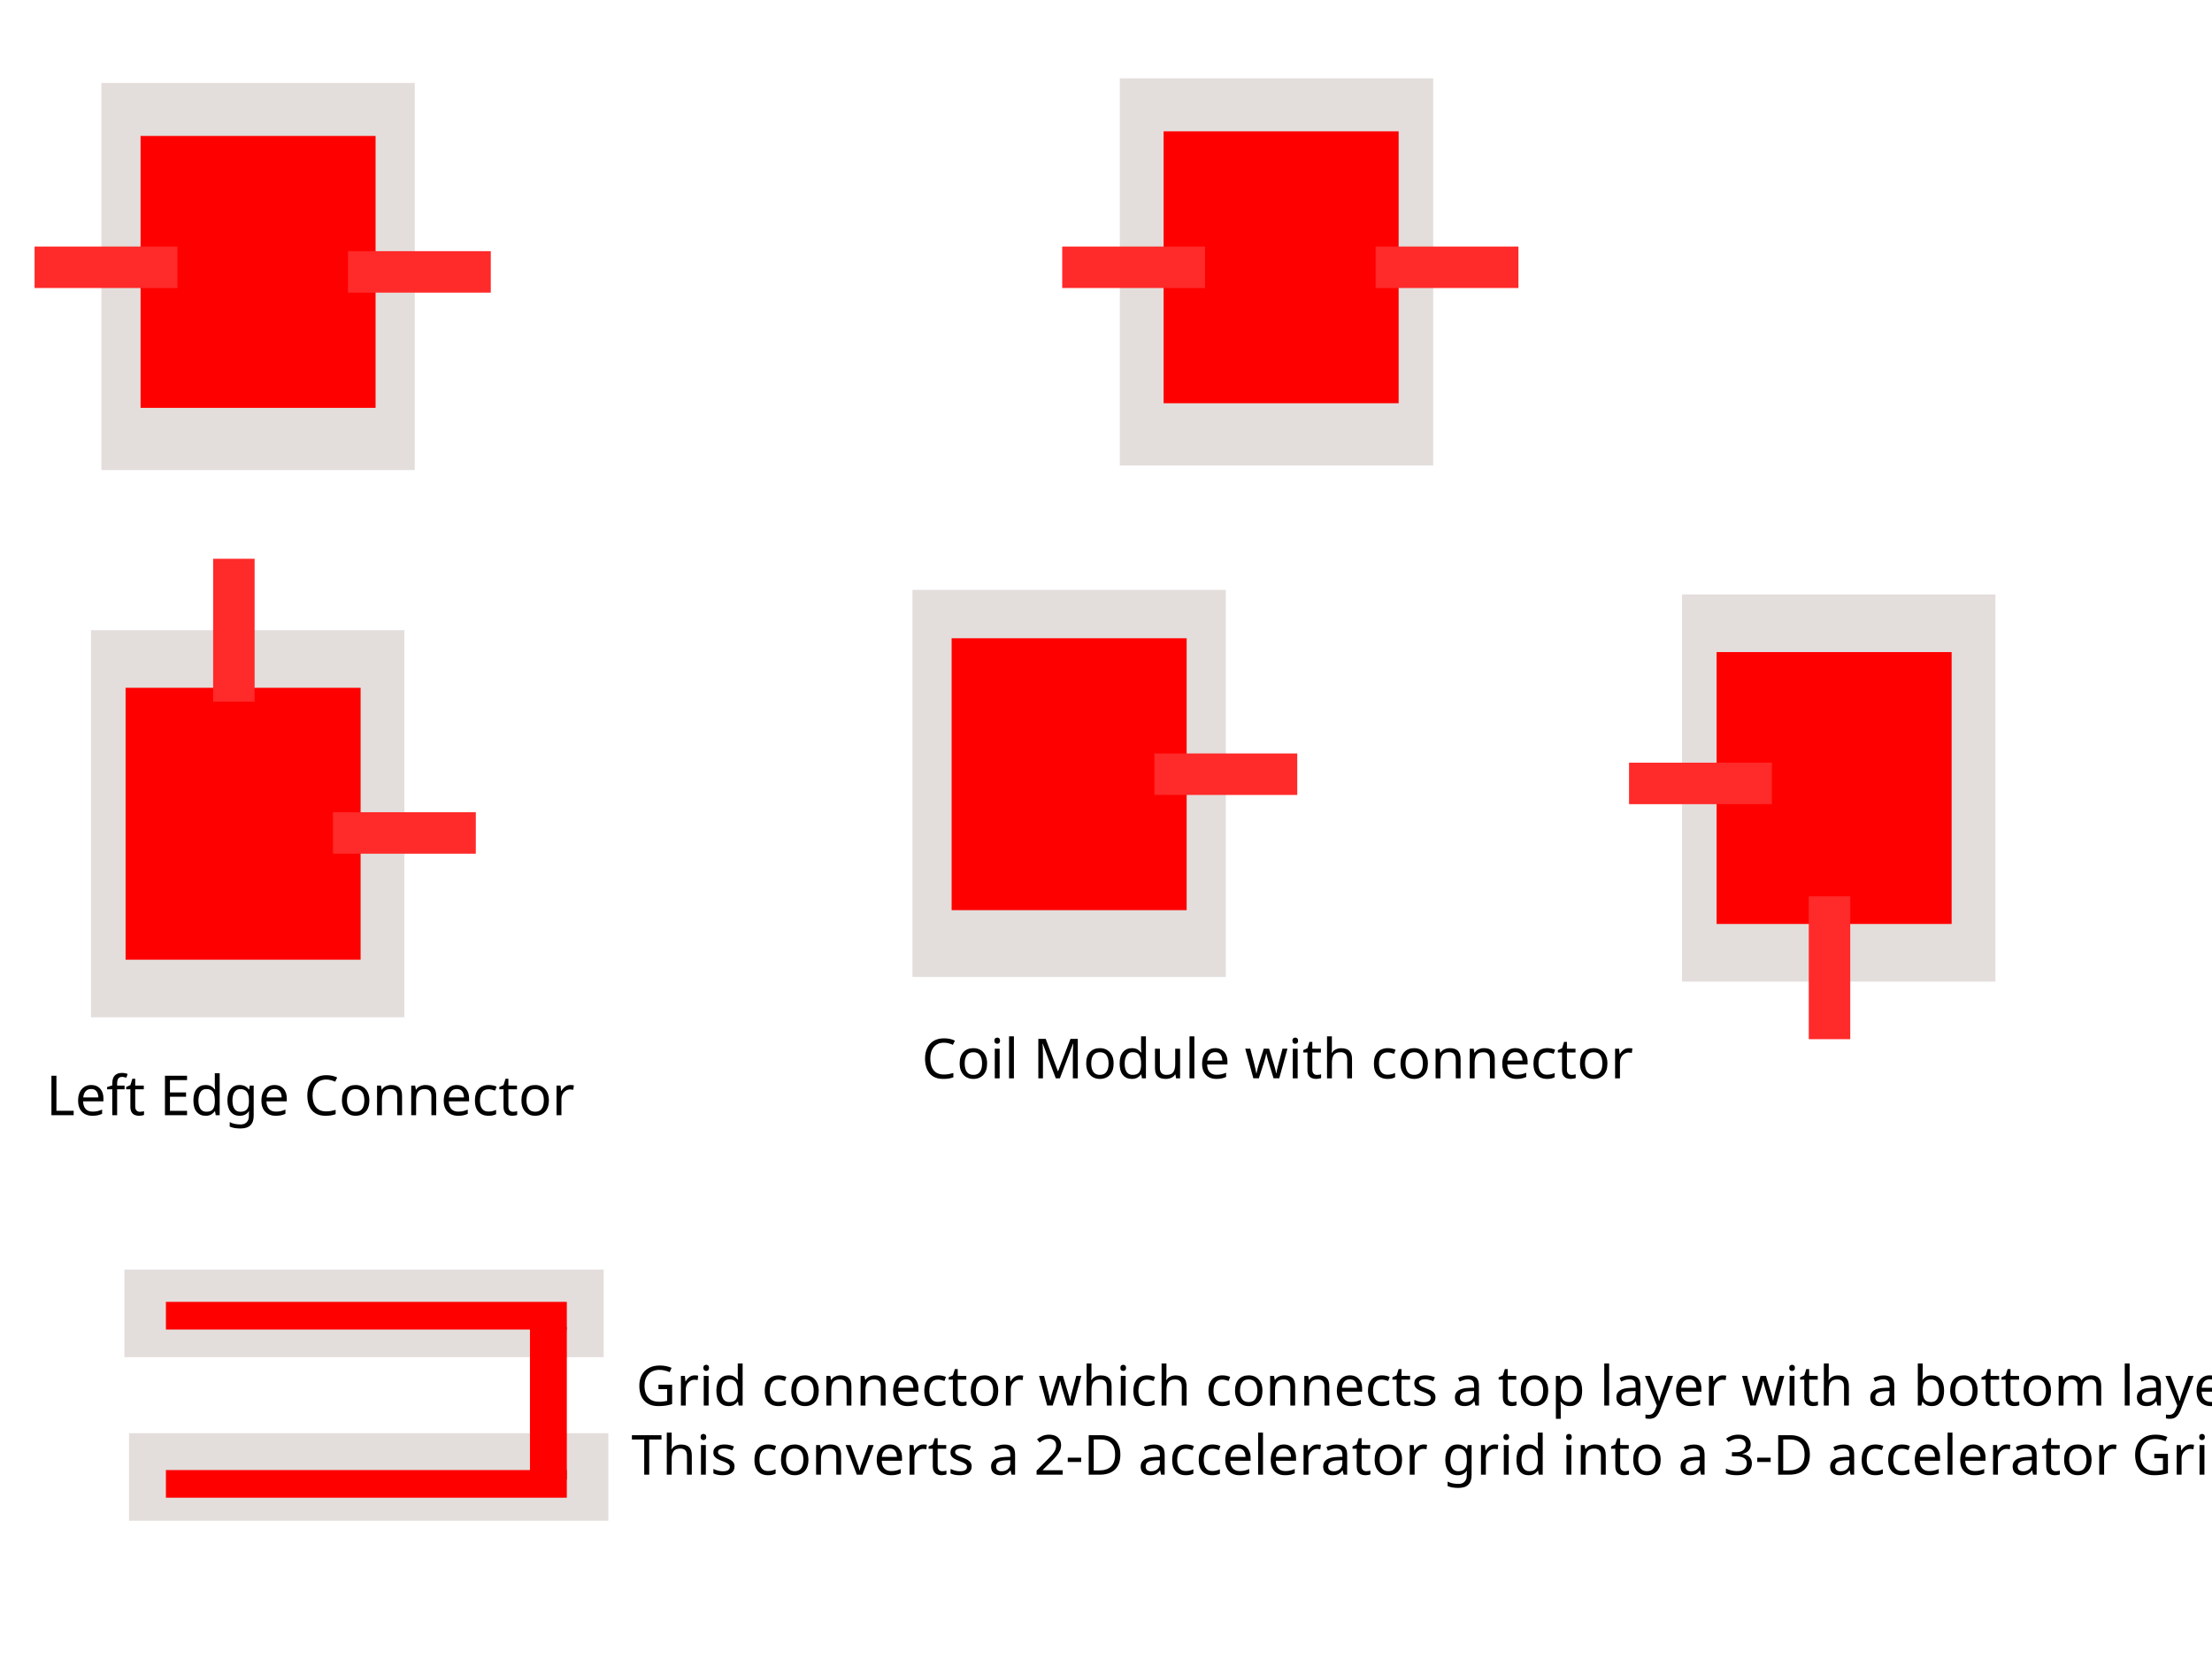
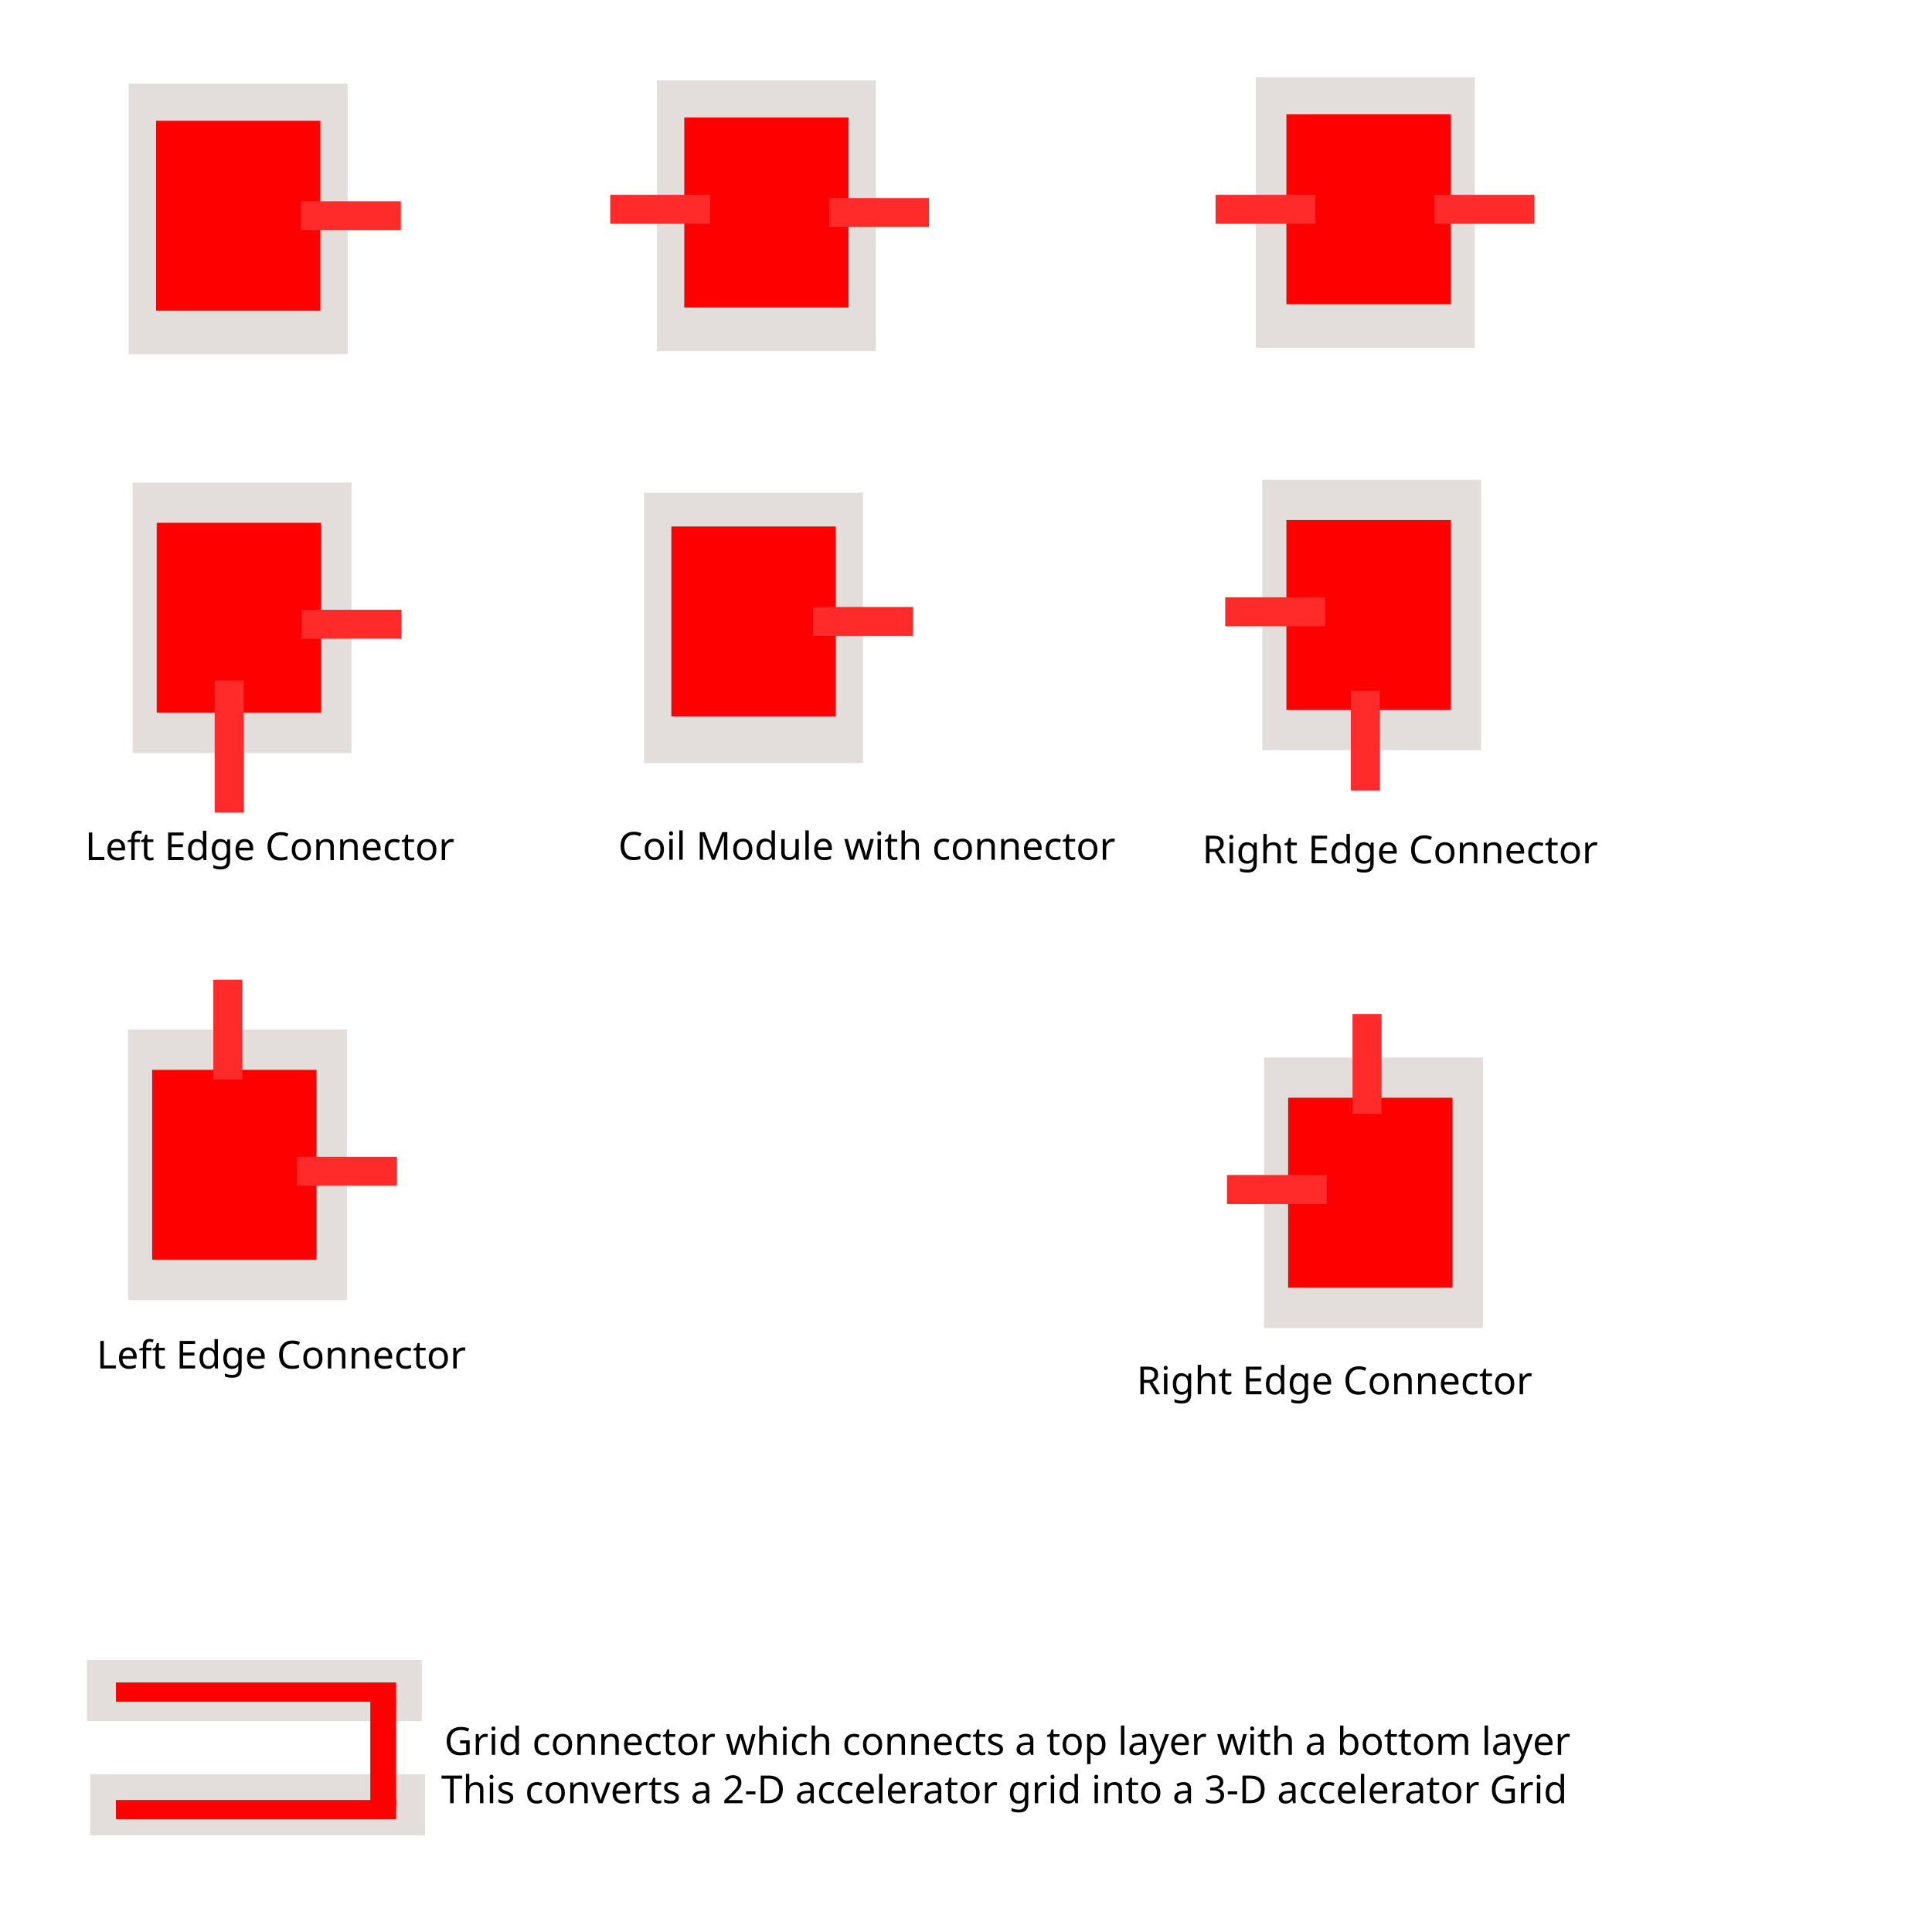
- <svg xmlns="http://www.w3.org/2000/svg" width="1600px" height="1200px" id="svg3546" version="1.1">
+ <svg xmlns="http://www.w3.org/2000/svg" width="2000" height="2000" id="svg3546" version="1.1">
  <defs id="defs3548" />
-   <g id="layer1">
-     <rect style="fill:#e3dedb" id="rect2997" width="226.667" height="280" x="73.333" y="60" />
-     <rect style="fill:#e3dedb" id="rect2997-7" width="226.667" height="280" x="660" y="426.667" />
-     <rect style="fill:#e3dedb" id="rect2997-9" width="226.667" height="280" x="810" y="56.667" />
-     <rect style="fill:#ff0000" id="rect3184" width="170" height="196.667" x="101.667" y="98.333" />
-     <rect style="fill:#ff0000" id="rect3184-3" width="170" height="196.667" x="688.333" y="461.667" />
-     <rect style="fill:#ff0000" id="rect3184-1" width="170" height="196.667" x="841.667" y="95" />
-     <rect style="fill:#ff2a2a" id="rect3113-2-2-3-1-3-8-7" width="103.333" height="30" x="25" y="178.333" />
-     <rect style="fill:#ff2a2a" id="rect3113-2-2-3-1-3-8-7-9" width="103.333" height="30" x="251.667" y="181.667" />
-     <rect style="fill:#ff2a2a" id="rect3113-2-2-3-1-3-8-7-8" width="103.333" height="30" x="768.333" y="178.333" />
-     <rect style="fill:#ff2a2a" id="rect3113-2-2-3-1-3-8-7-6" width="103.333" height="30" x="995" y="178.333" />
-     <rect style="fill:#ff2a2a" id="rect3113-2-2-3-1-3-8-7-5" width="103.333" height="30" x="835" y="545" />
-     <rect style="fill:#e3dedb" id="rect2997-1-7-0" width="226.667" height="280" x="1216.667" y="430" />
-     <rect style="fill:#ff0000" id="rect3184-6" width="170" height="196.667" x="1241.667" y="471.667" />
-     <rect style="fill:#ff2a2a" id="rect3113-2-2-3-1-3-8-7-5-0" width="103.333" height="30" x="1178.333" y="551.667" />
-     <rect style="fill:#ff2a2a" id="rect3113-2-2-3-1-3-8-7-5-2" width="103.333" height="30" x="-751.667" y="1308.333" transform="matrix(0,-1,1,0,0,0)" />
-     <rect style="fill:#e3dedb" id="rect2997-1-7-0-8" width="226.667" height="280" x="-292.5" y="-735.833" transform="scale(-1,-1)" />
-     <rect style="fill:#ff0000" id="rect3184-6-6" width="170" height="196.667" x="-260.833" y="-694.167" transform="scale(-1,-1)" />
-     <rect style="fill:#ff2a2a" id="rect3113-2-2-3-1-3-8-7-5-0-0" width="103.333" height="30" x="-344.167" y="-617.5" transform="scale(-1,-1)" />
-     <rect style="fill:#ff2a2a" id="rect3113-2-2-3-1-3-8-7-5-2-2" width="103.333" height="30" x="404.167" y="-184.167" transform="matrix(0,1,-1,0,0,0)" />
+   <g id="layer1" transform="translate(0,800)">
+     <rect style="fill:#e3dedb" id="rect2997" width="226.667" height="280" x="680" y="-716.667" />
+     <rect style="fill:#e3dedb" id="rect2997-7" width="226.667" height="280" x="666.667" y="-290" />
+     <rect style="fill:#e3dedb" id="rect2997-9" width="226.667" height="280" x="1300" y="-720" />
+     <rect style="fill:#ff0000" id="rect3184" width="170" height="196.667" x="708.333" y="-678.333" />
+     <rect style="fill:#ff0000" id="rect3184-3" width="170" height="196.667" x="695" y="-255" />
+     <rect style="fill:#ff0000" id="rect3184-1" width="170" height="196.667" x="1331.667" y="-681.667" />
+     <rect style="fill:#ff2a2a" id="rect3113-2-2-3-1-3-8-7" width="103.333" height="30" x="631.667" y="-598.333" />
+     <rect style="fill:#ff2a2a" id="rect3113-2-2-3-1-3-8-7-9" width="103.333" height="30" x="858.333" y="-595" />
+     <rect style="fill:#ff2a2a" id="rect3113-2-2-3-1-3-8-7-8" width="103.333" height="30" x="1258.333" y="-598.333" />
+     <rect style="fill:#ff2a2a" id="rect3113-2-2-3-1-3-8-7-6" width="103.333" height="30" x="1485" y="-598.333" />
+     <rect style="fill:#ff2a2a" id="rect3113-2-2-3-1-3-8-7-5" width="103.333" height="30" x="841.667" y="-171.667" />
+     <rect style="fill:#e3dedb" id="rect2997-1-7-0" width="226.667" height="280" x="1306.667" y="-303.333" />
+     <rect style="fill:#ff0000" id="rect3184-6" width="170" height="196.667" x="1331.667" y="-261.667" />
+     <rect style="fill:#ff2a2a" id="rect3113-2-2-3-1-3-8-7-5-0" width="103.333" height="30" x="1268.333" y="-181.667" />
+     <rect style="fill:#ff2a2a" id="rect3113-2-2-3-1-3-8-7-5-2" width="103.333" height="30" x="-18.333" y="1398.333" transform="matrix(0,-1,1,0,0,0)" />
+     <rect style="fill:#e3dedb" id="rect2997-1-7-0-8" width="226.667" height="280" x="-359.167" y="-545.833" transform="scale(-1,-1)" />
+     <rect style="fill:#ff0000" id="rect3184-6-6" width="170" height="196.667" x="-327.5" y="-504.167" transform="scale(-1,-1)" />
+     <rect style="fill:#ff2a2a" id="rect3113-2-2-3-1-3-8-7-5-0-0" width="103.333" height="30" x="-410.833" y="-427.5" transform="scale(-1,-1)" />
+     <rect style="fill:#ff2a2a" id="rect3113-2-2-3-1-3-8-7-5-2-2" width="103.333" height="30" x="214.167" y="-250.833" transform="matrix(0,1,-1,0,0,0)" />
    <rect style="fill:#e3dedb" id="rect2997-1-7-0-8-4" width="346.667" height="63.333" x="-440" y="-1100" transform="scale(-1,-1)" />
    <rect style="fill:#ff0000" id="rect3766" width="290" height="20" x="120" y="1063.333" />
    <rect style="fill:#e3dedb" id="rect2997-1-7-0-8-4-8" width="346.667" height="63.333" x="-436.667" y="-981.667" transform="scale(-1,-1)" />
    <rect style="fill:#ff0000" id="rect3766-6" width="290" height="20" x="120" y="941.667" />
    <rect style="fill:#ff0000" id="rect3789" width="26.667" height="110" x="383.333" y="960" />
-     <flowRoot xml:space="preserve" id="flowRoot3791" style="font-size:40px;font-style:normal;font-weight:normal;line-height:125%;letter-spacing:0px;word-spacing:0px;fill:#000000;fill-opacity:1;stroke:none;font-family:Sans">
+     <flowRoot xml:space="preserve" id="flowRoot3791" style="font-size:40px;font-style:normal;font-weight:normal;line-height:125%;letter-spacing:0px;word-spacing:0px;fill:#000000;fill-opacity:1;stroke:none;font-family:Sans" transform="translate(606.6667,-776.6667)">
      <flowRegion id="flowRegion3793">
        <rect id="rect3795" width="203.333" height="96.667" x="416.667" y="146.667" />
      </flowRegion>
      <flowPara id="flowPara3797">Input Connector</flowPara>
      <flowPara id="flowPara3799" />
    </flowRoot>
-     <flowRoot xml:space="preserve" id="flowRoot3801" style="font-size:40px;font-style:normal;font-weight:normal;line-height:125%;letter-spacing:0px;word-spacing:0px;fill:#000000;fill-opacity:1;stroke:none;font-family:Sans">
+     <flowRoot xml:space="preserve" id="flowRoot3801" style="font-size:40px;font-style:normal;font-weight:normal;line-height:125%;letter-spacing:0px;word-spacing:0px;fill:#000000;fill-opacity:1;stroke:none;font-family:Sans" transform="translate(490,-776.6667)">
      <flowRegion id="flowRegion3803">
        <rect id="rect3805" width="303.333" height="126.667" x="1213.333" y="136.667" />
      </flowRegion>
      <flowPara id="flowPara3807">Output Connector</flowPara>
      <flowPara id="flowPara3809" />
    </flowRoot>
-     <flowRoot xml:space="preserve" id="flowRoot3811" style="font-size:40px;font-style:normal;font-weight:normal;line-height:125%;letter-spacing:0px;word-spacing:0px;fill:#000000;fill-opacity:1;stroke:none;font-family:Sans">
-       <flowRegion id="flowRegion3813">
-         <rect id="rect3815" width="250" height="130" x="1246.667" y="810" />
-       </flowRegion>
-       <flowPara id="flowPara3817">Right Edge Connector</flowPara>
-     </flowRoot>
-     <text xml:space="preserve" style="font-size:40px;font-style:normal;font-weight:normal;line-height:125%;letter-spacing:0px;word-spacing:0px;fill:#000000;fill-opacity:1;stroke:none;font-family:Sans" x="33.333" y="806.667" id="text3819">
-       <tspan id="tspan3821" x="33.333" y="806.667">Left Edge Connector</tspan>
+     <text xml:space="preserve" style="font-size:40px;font-style:normal;font-weight:normal;line-height:125%;letter-spacing:0px;word-spacing:0px;fill:#000000;fill-opacity:1;stroke:none;font-family:Sans" x="100" y="616.667" id="text3819">
+       <tspan id="tspan3821" x="100" y="616.667">Left Edge Connector</tspan>
    </text>
-     <text xml:space="preserve" style="font-size:40px;font-style:normal;font-weight:normal;line-height:125%;letter-spacing:0px;word-spacing:0px;fill:#000000;fill-opacity:1;stroke:none;font-family:Sans" x="666.667" y="780" id="text3823">
-       <tspan id="tspan3825" x="666.667" y="780">Coil Module with connector</tspan>
+     <text xml:space="preserve" style="font-size:40px;font-style:normal;font-weight:normal;line-height:125%;letter-spacing:0px;word-spacing:0px;fill:#000000;fill-opacity:1;stroke:none;font-family:Sans" x="640" y="90" id="text3823">
+       <tspan id="tspan3825" x="640" y="90">Coil Module with connector</tspan>
    </text>
    <text xml:space="preserve" style="font-size:40px;font-style:normal;font-weight:normal;line-height:125%;letter-spacing:0px;word-spacing:0px;fill:#000000;fill-opacity:1;stroke:none;font-family:Sans" x="460" y="1016.667" id="text3827">
      <tspan id="tspan3829" x="460" y="1016.667">Grid connector which connects a top layer with a bottom layer</tspan>
    </text>
    <text xml:space="preserve" style="font-size:40px;font-style:normal;font-weight:normal;line-height:125%;letter-spacing:0px;word-spacing:0px;fill:#000000;fill-opacity:1;stroke:none;font-family:Sans" x="456.667" y="1066.667" id="text3831">
      <tspan id="tspan3833" x="456.667" y="1066.667">This converts a 2-D accelerator grid into a 3-D accelerator Grid</tspan>
    </text>
+     <rect style="fill:#e3dedb" id="rect2997-4" width="226.667" height="280" x="133.241" y="-713.333" />
+     <rect style="fill:#ff0000" id="rect3184-5" width="170" height="196.667" x="161.574" y="-675" />
+     <rect style="fill:#ff2a2a" id="rect3113-2-2-3-1-3-8-7-9-7" width="103.333" height="30" x="311.574" y="-591.667" />
+     <flowRoot xml:space="preserve" id="flowRoot3791-1" style="font-size:40px;font-style:normal;font-weight:normal;line-height:125%;letter-spacing:0px;word-spacing:0px;fill:#000000;fill-opacity:1;stroke:none;font-family:Sans" transform="translate(36.57422,-753.3333)">
+       <flowRegion id="flowRegion3793-1">
+         <rect id="rect3795-5" width="203.333" height="96.667" x="416.667" y="146.667" />
+       </flowRegion>
+       <flowPara id="flowPara3797-2">Injector</flowPara>
+       <flowPara id="flowPara3799-7" />
+     </flowRoot>
+     <rect style="fill:#e3dedb" id="rect2997-1-7-0-6" width="226.667" height="280" x="-1535.149" y="-574.711" transform="scale(-1,-1)" />
+     <rect style="fill:#ff0000" id="rect3184-6-1" width="170" height="196.667" x="-1503.482" y="-533.044" transform="scale(-1,-1)" />
+     <rect style="fill:#ff2a2a" id="rect3113-2-2-3-1-3-8-7-5-0-4" width="103.333" height="30" x="1270.148" y="416.378" />
+     <rect style="fill:#ff2a2a" id="rect3113-2-2-3-1-3-8-7-5-2-23" width="103.333" height="30" x="249.711" y="-1430.148" transform="matrix(0,1,-1,0,0,0)" />
+     <rect style="fill:#e3dedb" id="rect2997-1-7-0-8-8" width="226.667" height="280" x="-363.893" y="20.459" transform="scale(-1,-1)" />
+     <rect style="fill:#ff0000" id="rect3184-6-6-5" width="170" height="196.667" x="-332.227" y="62.126" transform="scale(-1,-1)" />
+     <rect style="fill:#ff2a2a" id="rect3113-2-2-3-1-3-8-7-5-0-0-7" width="103.333" height="30" x="-415.56" y="138.792" transform="scale(-1,-1)" />
+     <rect style="fill:#ff2a2a" id="rect3113-2-2-3-1-3-8-7-5-2-2-6" width="136.667" height="30" x="-95.459" y="-252.226" transform="matrix(0,1,-1,0,0,0)" />
+     <text xml:space="preserve" style="font-size:40px;font-style:normal;font-weight:normal;line-height:125%;letter-spacing:0px;word-spacing:0px;fill:#000000;fill-opacity:1;stroke:none;font-family:Sans" x="88.06" y="90.374" id="text3819-1">
+       <tspan id="tspan3821-8" x="88.06" y="90.374">Left Edge Connector</tspan>
+     </text>
+     <text xml:space="preserve" style="font-size:40px;font-style:normal;font-weight:normal;line-height:125%;letter-spacing:0px;word-spacing:0px;fill:#000000;fill-opacity:1;stroke:none;font-family:Sans" x="1176.667" y="643.333" id="text3243">
+       <tspan id="tspan3245" x="1176.667" y="643.333">Right Edge Connector</tspan>
+     </text>
+     <text xml:space="preserve" style="font-size:40px;font-style:normal;font-weight:normal;line-height:125%;letter-spacing:0px;word-spacing:0px;fill:#000000;fill-opacity:1;stroke:none;font-family:Sans" x="1244.593" y="93.685" id="text3243-9">
+       <tspan id="tspan3245-2" x="1244.593" y="93.685">Right Edge Connector</tspan>
+     </text>
  </g>
</svg>
